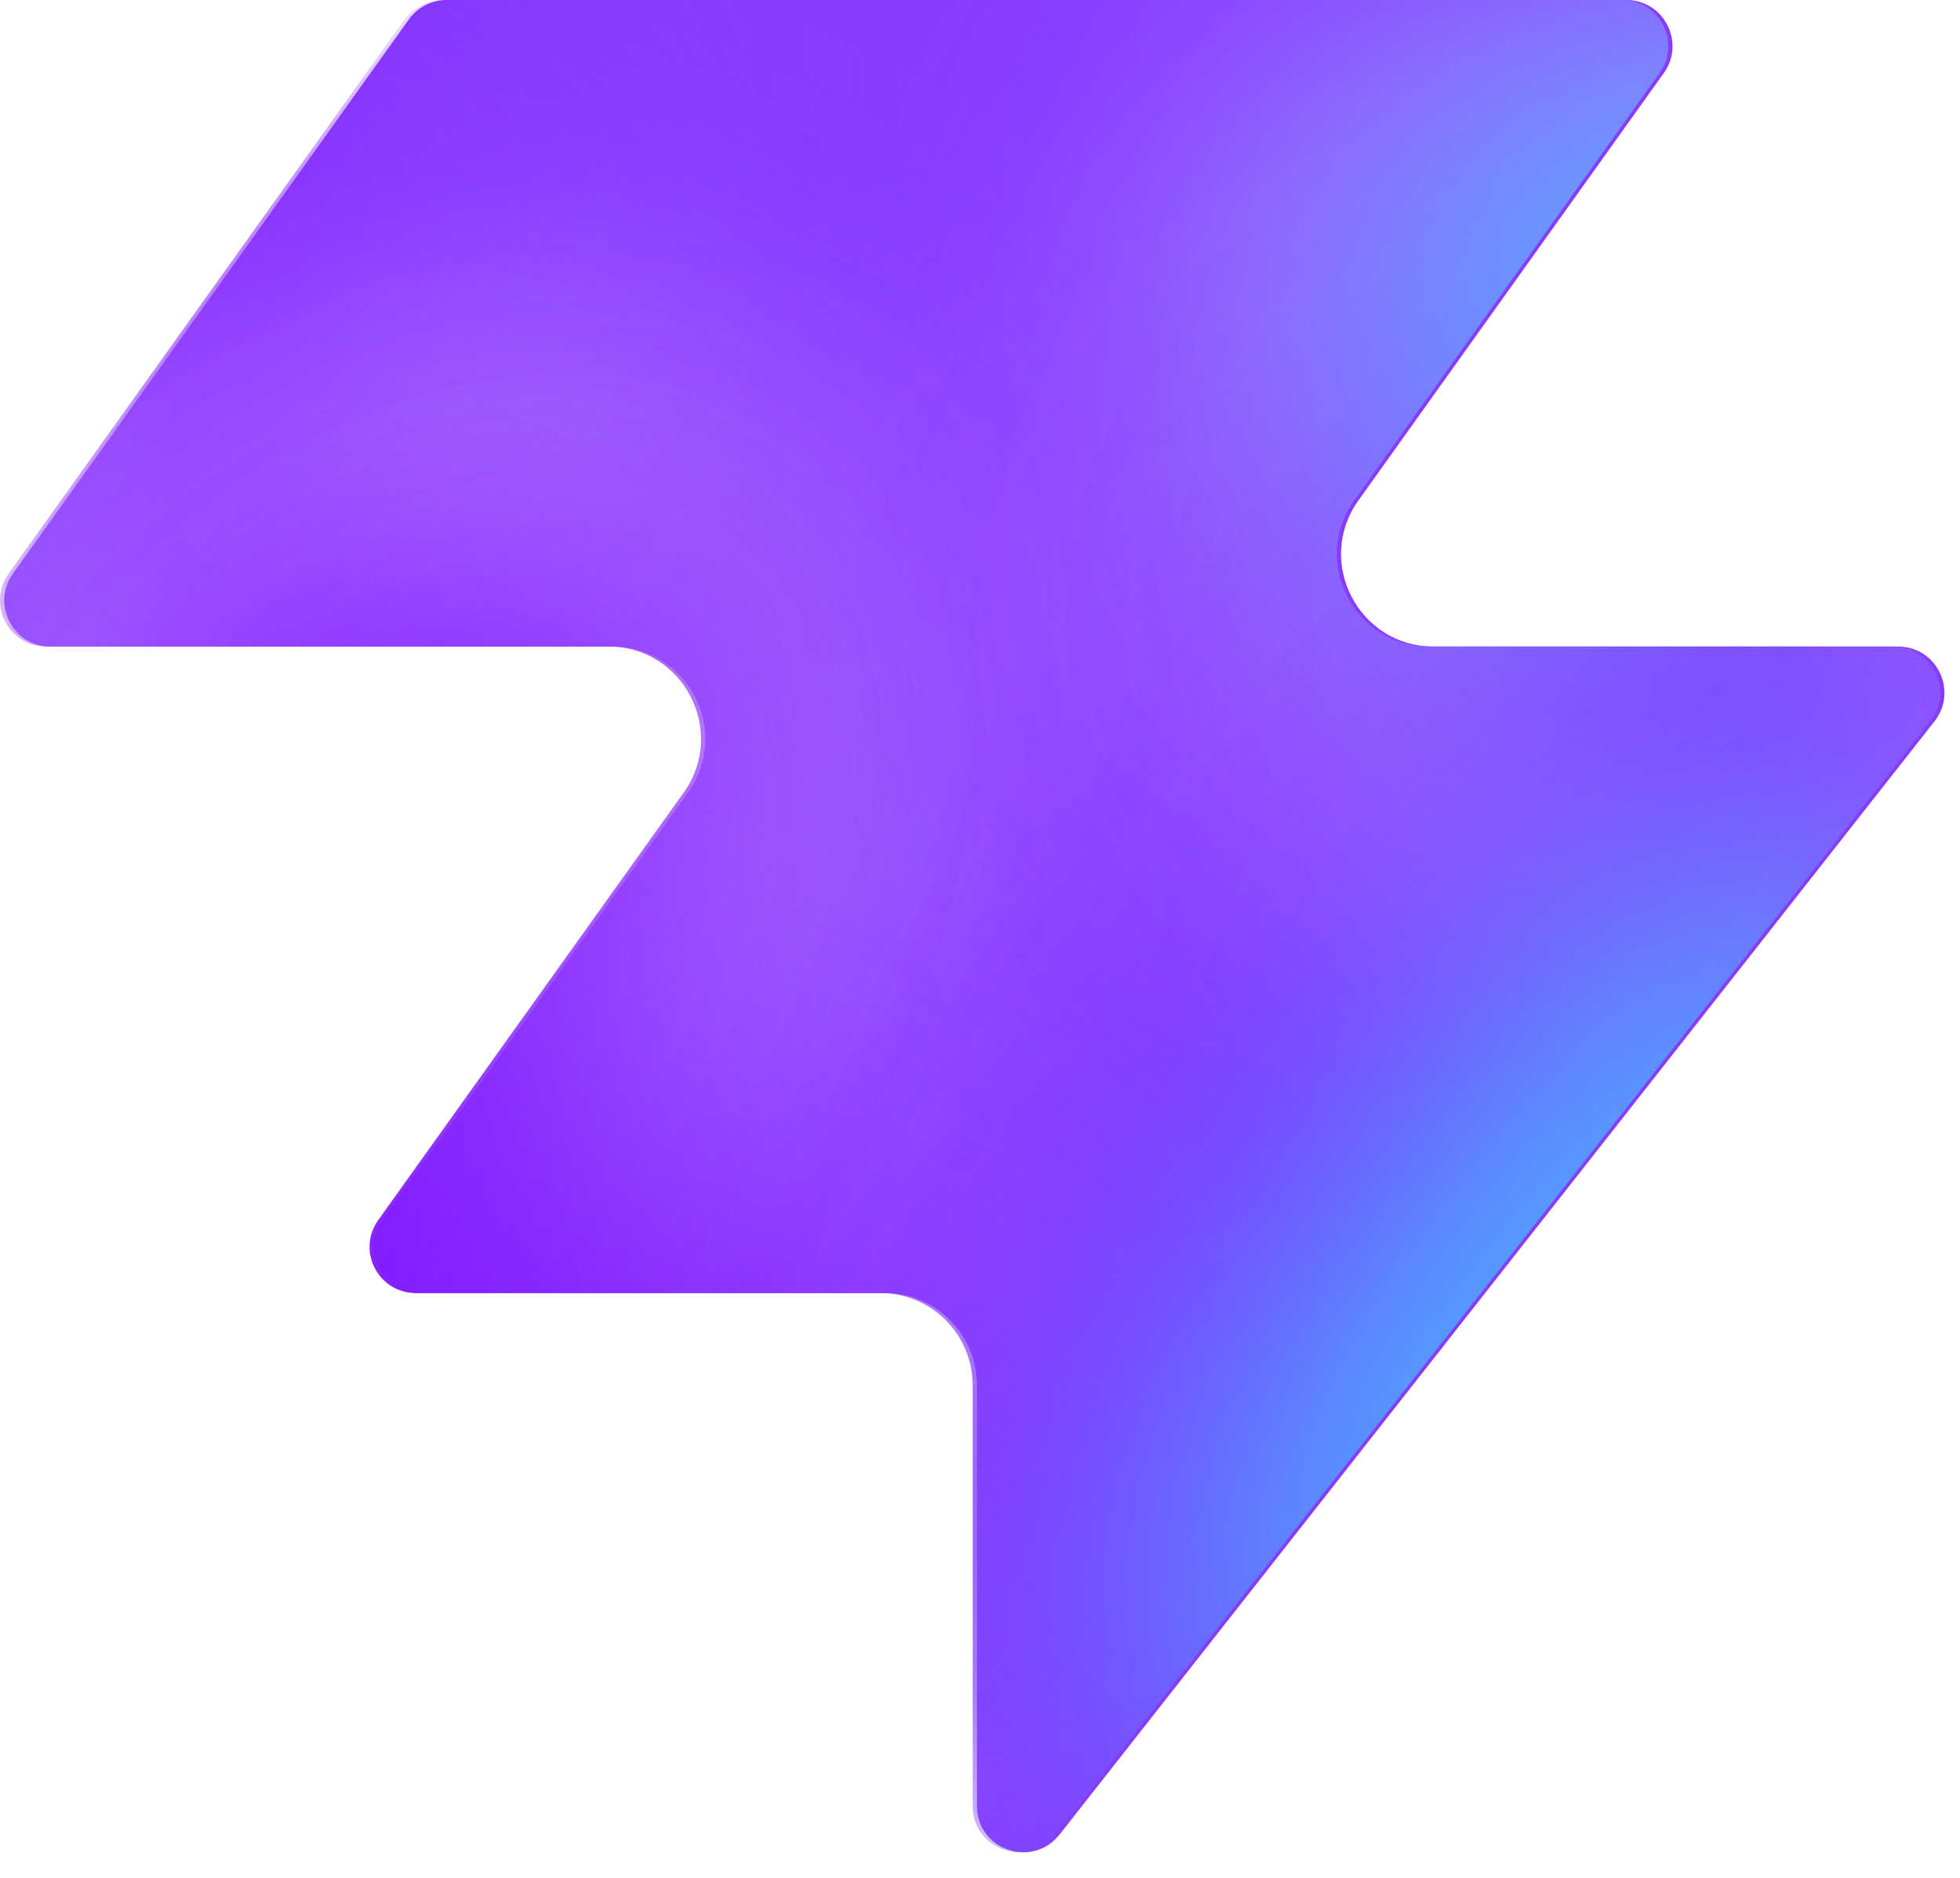
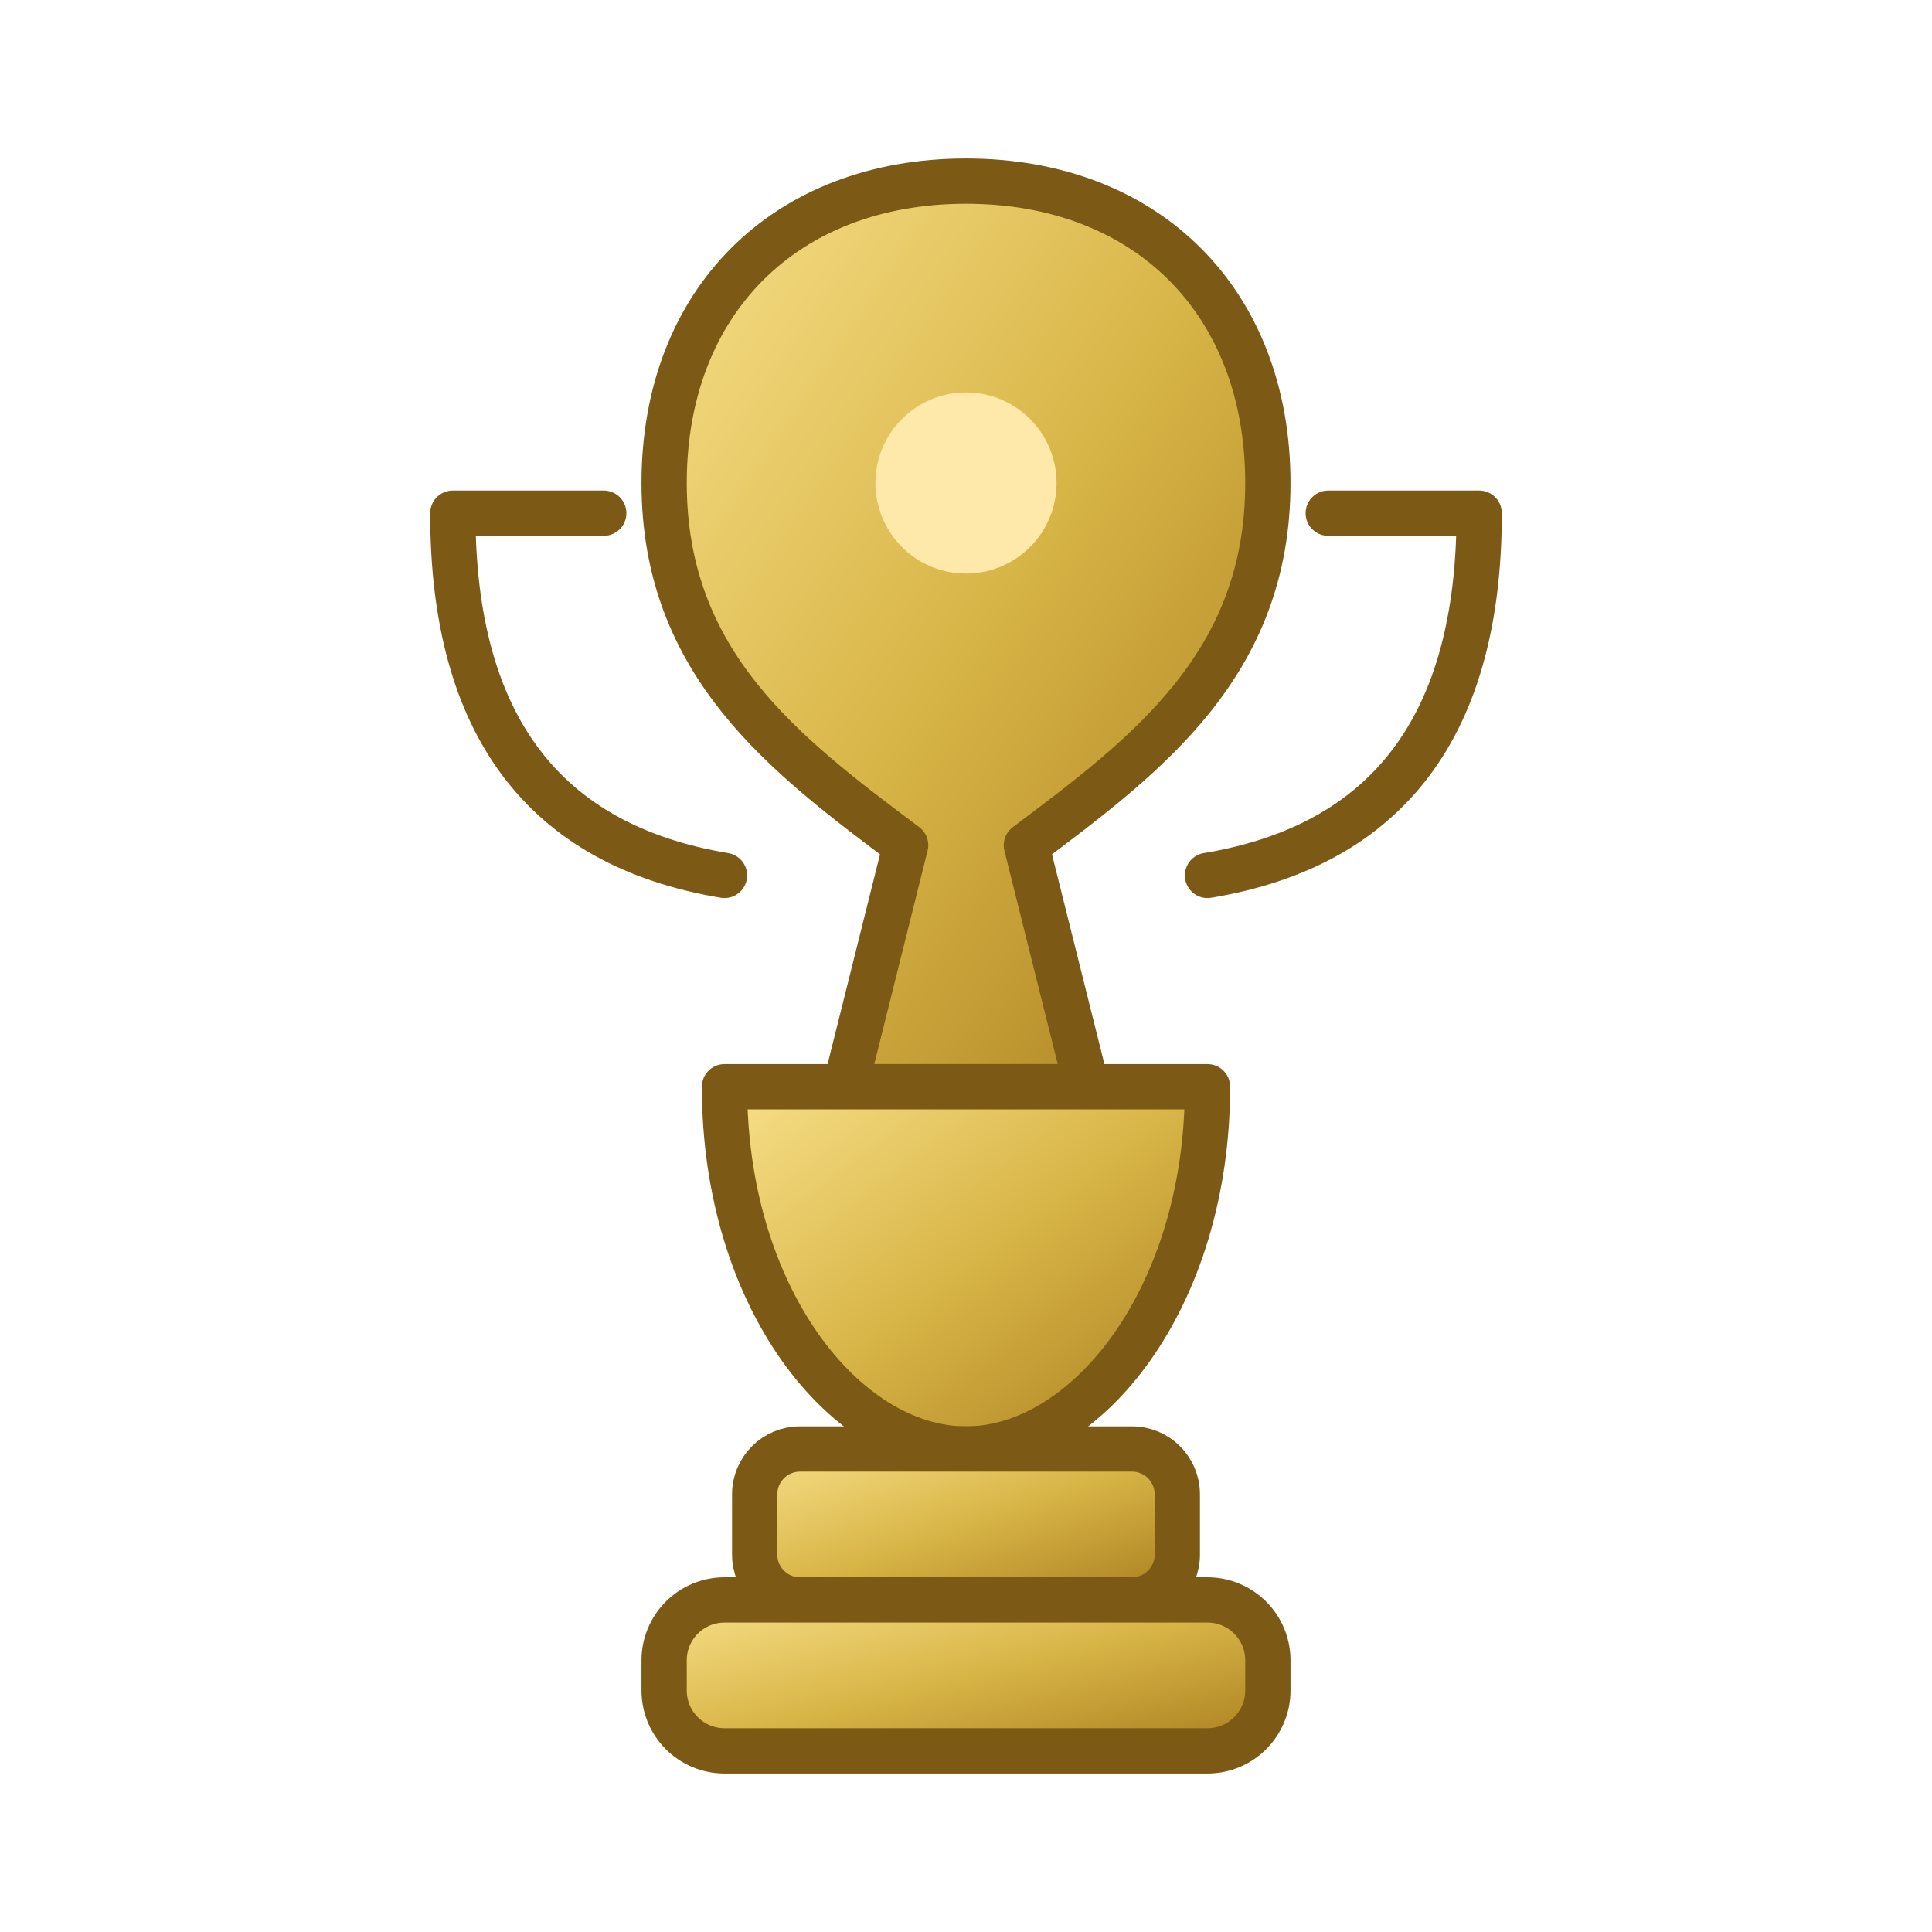
- <svg xmlns="http://www.w3.org/2000/svg" width="48" height="46" fill="none" viewBox="0 0 48 46">
-   <path fill="#863bff" d="M25.946 44.938c-.664.845-2.021.375-2.021-.698V33.937a2.26 2.26 0 0 0-2.262-2.262H10.287c-.92 0-1.456-1.04-.92-1.788l7.48-10.471c1.07-1.497 0-3.578-1.842-3.578H1.237c-.92 0-1.456-1.04-.92-1.788L10.013.474c.214-.297.556-.474.92-.474h28.894c.92 0 1.456 1.04.92 1.788l-7.48 10.471c-1.07 1.498 0 3.579 1.842 3.579h11.377c.943 0 1.473 1.088.89 1.83L25.947 44.94z" style="fill:#863bff;fill:color(display-p3 .525 .23 1);fill-opacity:1" />
-   <mask id="a" width="48" height="46" x="0" y="0" maskUnits="userSpaceOnUse" style="mask-type:alpha">
-     <path fill="#000" d="M25.842 44.938c-.664.844-2.021.375-2.021-.698V33.937a2.26 2.26 0 0 0-2.262-2.262H10.183c-.92 0-1.456-1.04-.92-1.788l7.48-10.471c1.07-1.498 0-3.579-1.842-3.579H1.133c-.92 0-1.456-1.04-.92-1.787L9.91.473c.214-.297.556-.474.92-.474h28.894c.92 0 1.456 1.04.92 1.788l-7.48 10.471c-1.07 1.498 0 3.578 1.842 3.578h11.377c.943 0 1.473 1.088.89 1.832L25.843 44.94z" style="fill:#000;fill-opacity:1" />
-   </mask>
-   <g mask="url(#a)">
-     <g filter="url(#b)">
-       <ellipse cx="5.508" cy="14.704" fill="#ede6ff" rx="5.508" ry="14.704" style="fill:#ede6ff;fill:color(display-p3 .927 .903 1);fill-opacity:1" transform="matrix(.00324 1 1 -.00324 -4.47 31.516)" />
-     </g>
-     <g filter="url(#c)">
-       <ellipse cx="10.399" cy="29.851" fill="#ede6ff" rx="10.399" ry="29.851" style="fill:#ede6ff;fill:color(display-p3 .927 .903 1);fill-opacity:1" transform="matrix(.00324 1 1 -.00324 -39.328 7.883)" />
-     </g>
-     <g filter="url(#d)">
-       <ellipse cx="5.508" cy="30.487" fill="#7e14ff" rx="5.508" ry="30.487" style="fill:#7e14ff;fill:color(display-p3 .492 .077 1);fill-opacity:1" transform="rotate(89.814 -25.913 -14.639)scale(1 -1)" />
-     </g>
-     <g filter="url(#e)">
-       <ellipse cx="5.508" cy="30.599" fill="#7e14ff" rx="5.508" ry="30.599" style="fill:#7e14ff;fill:color(display-p3 .492 .077 1);fill-opacity:1" transform="rotate(89.814 -32.644 -3.334)scale(1 -1)" />
-     </g>
-     <g filter="url(#f)">
-       <ellipse cx="5.508" cy="30.599" fill="#7e14ff" rx="5.508" ry="30.599" style="fill:#7e14ff;fill:color(display-p3 .492 .077 1);fill-opacity:1" transform="matrix(.00324 1 1 -.00324 -34.34 30.47)" />
-     </g>
-     <g filter="url(#g)">
-       <ellipse cx="14.072" cy="22.078" fill="#ede6ff" rx="14.072" ry="22.078" style="fill:#ede6ff;fill:color(display-p3 .927 .903 1);fill-opacity:1" transform="rotate(93.35 24.506 48.493)scale(-1 1)" />
-     </g>
-     <g filter="url(#h)">
-       <ellipse cx="3.47" cy="21.501" fill="#7e14ff" rx="3.47" ry="21.501" style="fill:#7e14ff;fill:color(display-p3 .492 .077 1);fill-opacity:1" transform="rotate(89.009 28.708 47.59)scale(-1 1)" />
-     </g>
-     <g filter="url(#i)">
-       <ellipse cx="3.47" cy="21.501" fill="#7e14ff" rx="3.47" ry="21.501" style="fill:#7e14ff;fill:color(display-p3 .492 .077 1);fill-opacity:1" transform="rotate(89.009 28.708 47.59)scale(-1 1)" />
-     </g>
-     <g filter="url(#j)">
-       <ellipse cx=".387" cy="8.972" fill="#7e14ff" rx="4.407" ry="29.108" style="fill:#7e14ff;fill:color(display-p3 .492 .077 1);fill-opacity:1" transform="rotate(39.51 .387 8.972)" />
-     </g>
-     <g filter="url(#k)">
-       <ellipse cx="47.523" cy="-6.092" fill="#7e14ff" rx="4.407" ry="29.108" style="fill:#7e14ff;fill:color(display-p3 .492 .077 1);fill-opacity:1" transform="rotate(37.892 47.523 -6.092)" />
-     </g>
-     <g filter="url(#l)">
-       <ellipse cx="41.412" cy="6.333" fill="#47bfff" rx="5.971" ry="9.665" style="fill:#47bfff;fill:color(display-p3 .28 .748 1);fill-opacity:1" transform="rotate(37.892 41.412 6.333)" />
-     </g>
-     <g filter="url(#m)">
-       <ellipse cx="-1.879" cy="38.332" fill="#7e14ff" rx="4.407" ry="29.108" style="fill:#7e14ff;fill:color(display-p3 .492 .077 1);fill-opacity:1" transform="rotate(37.892 -1.88 38.332)" />
-     </g>
-     <g filter="url(#n)">
-       <ellipse cx="-1.879" cy="38.332" fill="#7e14ff" rx="4.407" ry="29.108" style="fill:#7e14ff;fill:color(display-p3 .492 .077 1);fill-opacity:1" transform="rotate(37.892 -1.88 38.332)" />
-     </g>
-     <g filter="url(#o)">
-       <ellipse cx="35.651" cy="29.907" fill="#7e14ff" rx="4.407" ry="29.108" style="fill:#7e14ff;fill:color(display-p3 .492 .077 1);fill-opacity:1" transform="rotate(37.892 35.651 29.907)" />
-     </g>
-     <g filter="url(#p)">
-       <ellipse cx="38.418" cy="32.4" fill="#47bfff" rx="5.971" ry="15.297" style="fill:#47bfff;fill:color(display-p3 .28 .748 1);fill-opacity:1" transform="rotate(37.892 38.418 32.4)" />
-     </g>
+ <svg xmlns="http://www.w3.org/2000/svg" viewBox="0 0 64 64" role="img" aria-label="World Cup trophy favicon">
+   <defs>
+     <linearGradient id="cupGold" x1="0" y1="0" x2="1" y2="1">
+       <stop offset="0%" stop-color="#f8e08a" />
+       <stop offset="50%" stop-color="#d8b547" />
+       <stop offset="100%" stop-color="#a87d1e" />
+     </linearGradient>
+   </defs>
+   <g fill="url(#cupGold)" stroke="#7c5a16" stroke-width="1.5" stroke-linejoin="round" stroke-linecap="round">
+     <path d="M32 6c-6 0-10 4-10 10 0 6 4 9 8 12l-2 8h8l-2-8c4-3 8-6 8-12 0-6-4-10-10-10z" />
+     <path d="M24 36h16c0 7-4 12-8 12s-8-5-8-12z" />
+     <rect x="25" y="48" width="14" height="5" rx="1.5" />
+     <rect x="22" y="53" width="20" height="5" rx="2" />
+     <path d="M20 17h-5c0 7 3 11 9 12" fill="none" />
+     <path d="M44 17h5c0 7-3 11-9 12" fill="none" />
+     <circle cx="32" cy="16" r="3" fill="#ffe9aa" stroke="none" />
  </g>
-   <defs>
-     <filter id="b" width="60.045" height="41.654" x="-19.77" y="16.149" color-interpolation-filters="sRGB" filterUnits="userSpaceOnUse">
-       <feFlood flood-opacity="0" result="BackgroundImageFix" />
-       <feBlend in="SourceGraphic" in2="BackgroundImageFix" result="shape" />
-       <feGaussianBlur result="effect1_foregroundBlur_2002_17158" stdDeviation="7.659" />
-     </filter>
-     <filter id="c" width="90.34" height="51.437" x="-54.613" y="-7.533" color-interpolation-filters="sRGB" filterUnits="userSpaceOnUse">
-       <feFlood flood-opacity="0" result="BackgroundImageFix" />
-       <feBlend in="SourceGraphic" in2="BackgroundImageFix" result="shape" />
-       <feGaussianBlur result="effect1_foregroundBlur_2002_17158" stdDeviation="7.659" />
-     </filter>
-     <filter id="d" width="79.355" height="29.4" x="-49.64" y="2.03" color-interpolation-filters="sRGB" filterUnits="userSpaceOnUse">
-       <feFlood flood-opacity="0" result="BackgroundImageFix" />
-       <feBlend in="SourceGraphic" in2="BackgroundImageFix" result="shape" />
-       <feGaussianBlur result="effect1_foregroundBlur_2002_17158" stdDeviation="4.596" />
-     </filter>
-     <filter id="e" width="79.579" height="29.4" x="-45.045" y="20.029" color-interpolation-filters="sRGB" filterUnits="userSpaceOnUse">
-       <feFlood flood-opacity="0" result="BackgroundImageFix" />
-       <feBlend in="SourceGraphic" in2="BackgroundImageFix" result="shape" />
-       <feGaussianBlur result="effect1_foregroundBlur_2002_17158" stdDeviation="4.596" />
-     </filter>
-     <filter id="f" width="79.579" height="29.4" x="-43.513" y="21.178" color-interpolation-filters="sRGB" filterUnits="userSpaceOnUse">
-       <feFlood flood-opacity="0" result="BackgroundImageFix" />
-       <feBlend in="SourceGraphic" in2="BackgroundImageFix" result="shape" />
-       <feGaussianBlur result="effect1_foregroundBlur_2002_17158" stdDeviation="4.596" />
-     </filter>
-     <filter id="g" width="74.749" height="58.852" x="15.756" y="-17.901" color-interpolation-filters="sRGB" filterUnits="userSpaceOnUse">
-       <feFlood flood-opacity="0" result="BackgroundImageFix" />
-       <feBlend in="SourceGraphic" in2="BackgroundImageFix" result="shape" />
-       <feGaussianBlur result="effect1_foregroundBlur_2002_17158" stdDeviation="7.659" />
-     </filter>
-     <filter id="h" width="61.377" height="25.362" x="23.548" y="2.284" color-interpolation-filters="sRGB" filterUnits="userSpaceOnUse">
-       <feFlood flood-opacity="0" result="BackgroundImageFix" />
-       <feBlend in="SourceGraphic" in2="BackgroundImageFix" result="shape" />
-       <feGaussianBlur result="effect1_foregroundBlur_2002_17158" stdDeviation="4.596" />
-     </filter>
-     <filter id="i" width="61.377" height="25.362" x="23.548" y="2.284" color-interpolation-filters="sRGB" filterUnits="userSpaceOnUse">
-       <feFlood flood-opacity="0" result="BackgroundImageFix" />
-       <feBlend in="SourceGraphic" in2="BackgroundImageFix" result="shape" />
-       <feGaussianBlur result="effect1_foregroundBlur_2002_17158" stdDeviation="4.596" />
-     </filter>
-     <filter id="j" width="56.045" height="63.649" x="-27.636" y="-22.853" color-interpolation-filters="sRGB" filterUnits="userSpaceOnUse">
-       <feFlood flood-opacity="0" result="BackgroundImageFix" />
-       <feBlend in="SourceGraphic" in2="BackgroundImageFix" result="shape" />
-       <feGaussianBlur result="effect1_foregroundBlur_2002_17158" stdDeviation="4.596" />
-     </filter>
-     <filter id="k" width="54.814" height="64.646" x="20.116" y="-38.415" color-interpolation-filters="sRGB" filterUnits="userSpaceOnUse">
-       <feFlood flood-opacity="0" result="BackgroundImageFix" />
-       <feBlend in="SourceGraphic" in2="BackgroundImageFix" result="shape" />
-       <feGaussianBlur result="effect1_foregroundBlur_2002_17158" stdDeviation="4.596" />
-     </filter>
-     <filter id="l" width="33.541" height="35.313" x="24.641" y="-11.323" color-interpolation-filters="sRGB" filterUnits="userSpaceOnUse">
-       <feFlood flood-opacity="0" result="BackgroundImageFix" />
-       <feBlend in="SourceGraphic" in2="BackgroundImageFix" result="shape" />
-       <feGaussianBlur result="effect1_foregroundBlur_2002_17158" stdDeviation="4.596" />
-     </filter>
-     <filter id="m" width="54.814" height="64.646" x="-29.286" y="6.009" color-interpolation-filters="sRGB" filterUnits="userSpaceOnUse">
-       <feFlood flood-opacity="0" result="BackgroundImageFix" />
-       <feBlend in="SourceGraphic" in2="BackgroundImageFix" result="shape" />
-       <feGaussianBlur result="effect1_foregroundBlur_2002_17158" stdDeviation="4.596" />
-     </filter>
-     <filter id="n" width="54.814" height="64.646" x="-29.286" y="6.009" color-interpolation-filters="sRGB" filterUnits="userSpaceOnUse">
-       <feFlood flood-opacity="0" result="BackgroundImageFix" />
-       <feBlend in="SourceGraphic" in2="BackgroundImageFix" result="shape" />
-       <feGaussianBlur result="effect1_foregroundBlur_2002_17158" stdDeviation="4.596" />
-     </filter>
-     <filter id="o" width="54.814" height="64.646" x="8.244" y="-2.416" color-interpolation-filters="sRGB" filterUnits="userSpaceOnUse">
-       <feFlood flood-opacity="0" result="BackgroundImageFix" />
-       <feBlend in="SourceGraphic" in2="BackgroundImageFix" result="shape" />
-       <feGaussianBlur result="effect1_foregroundBlur_2002_17158" stdDeviation="4.596" />
-     </filter>
-     <filter id="p" width="39.409" height="43.623" x="18.713" y="10.588" color-interpolation-filters="sRGB" filterUnits="userSpaceOnUse">
-       <feFlood flood-opacity="0" result="BackgroundImageFix" />
-       <feBlend in="SourceGraphic" in2="BackgroundImageFix" result="shape" />
-       <feGaussianBlur result="effect1_foregroundBlur_2002_17158" stdDeviation="4.596" />
-     </filter>
-   </defs>
</svg>
